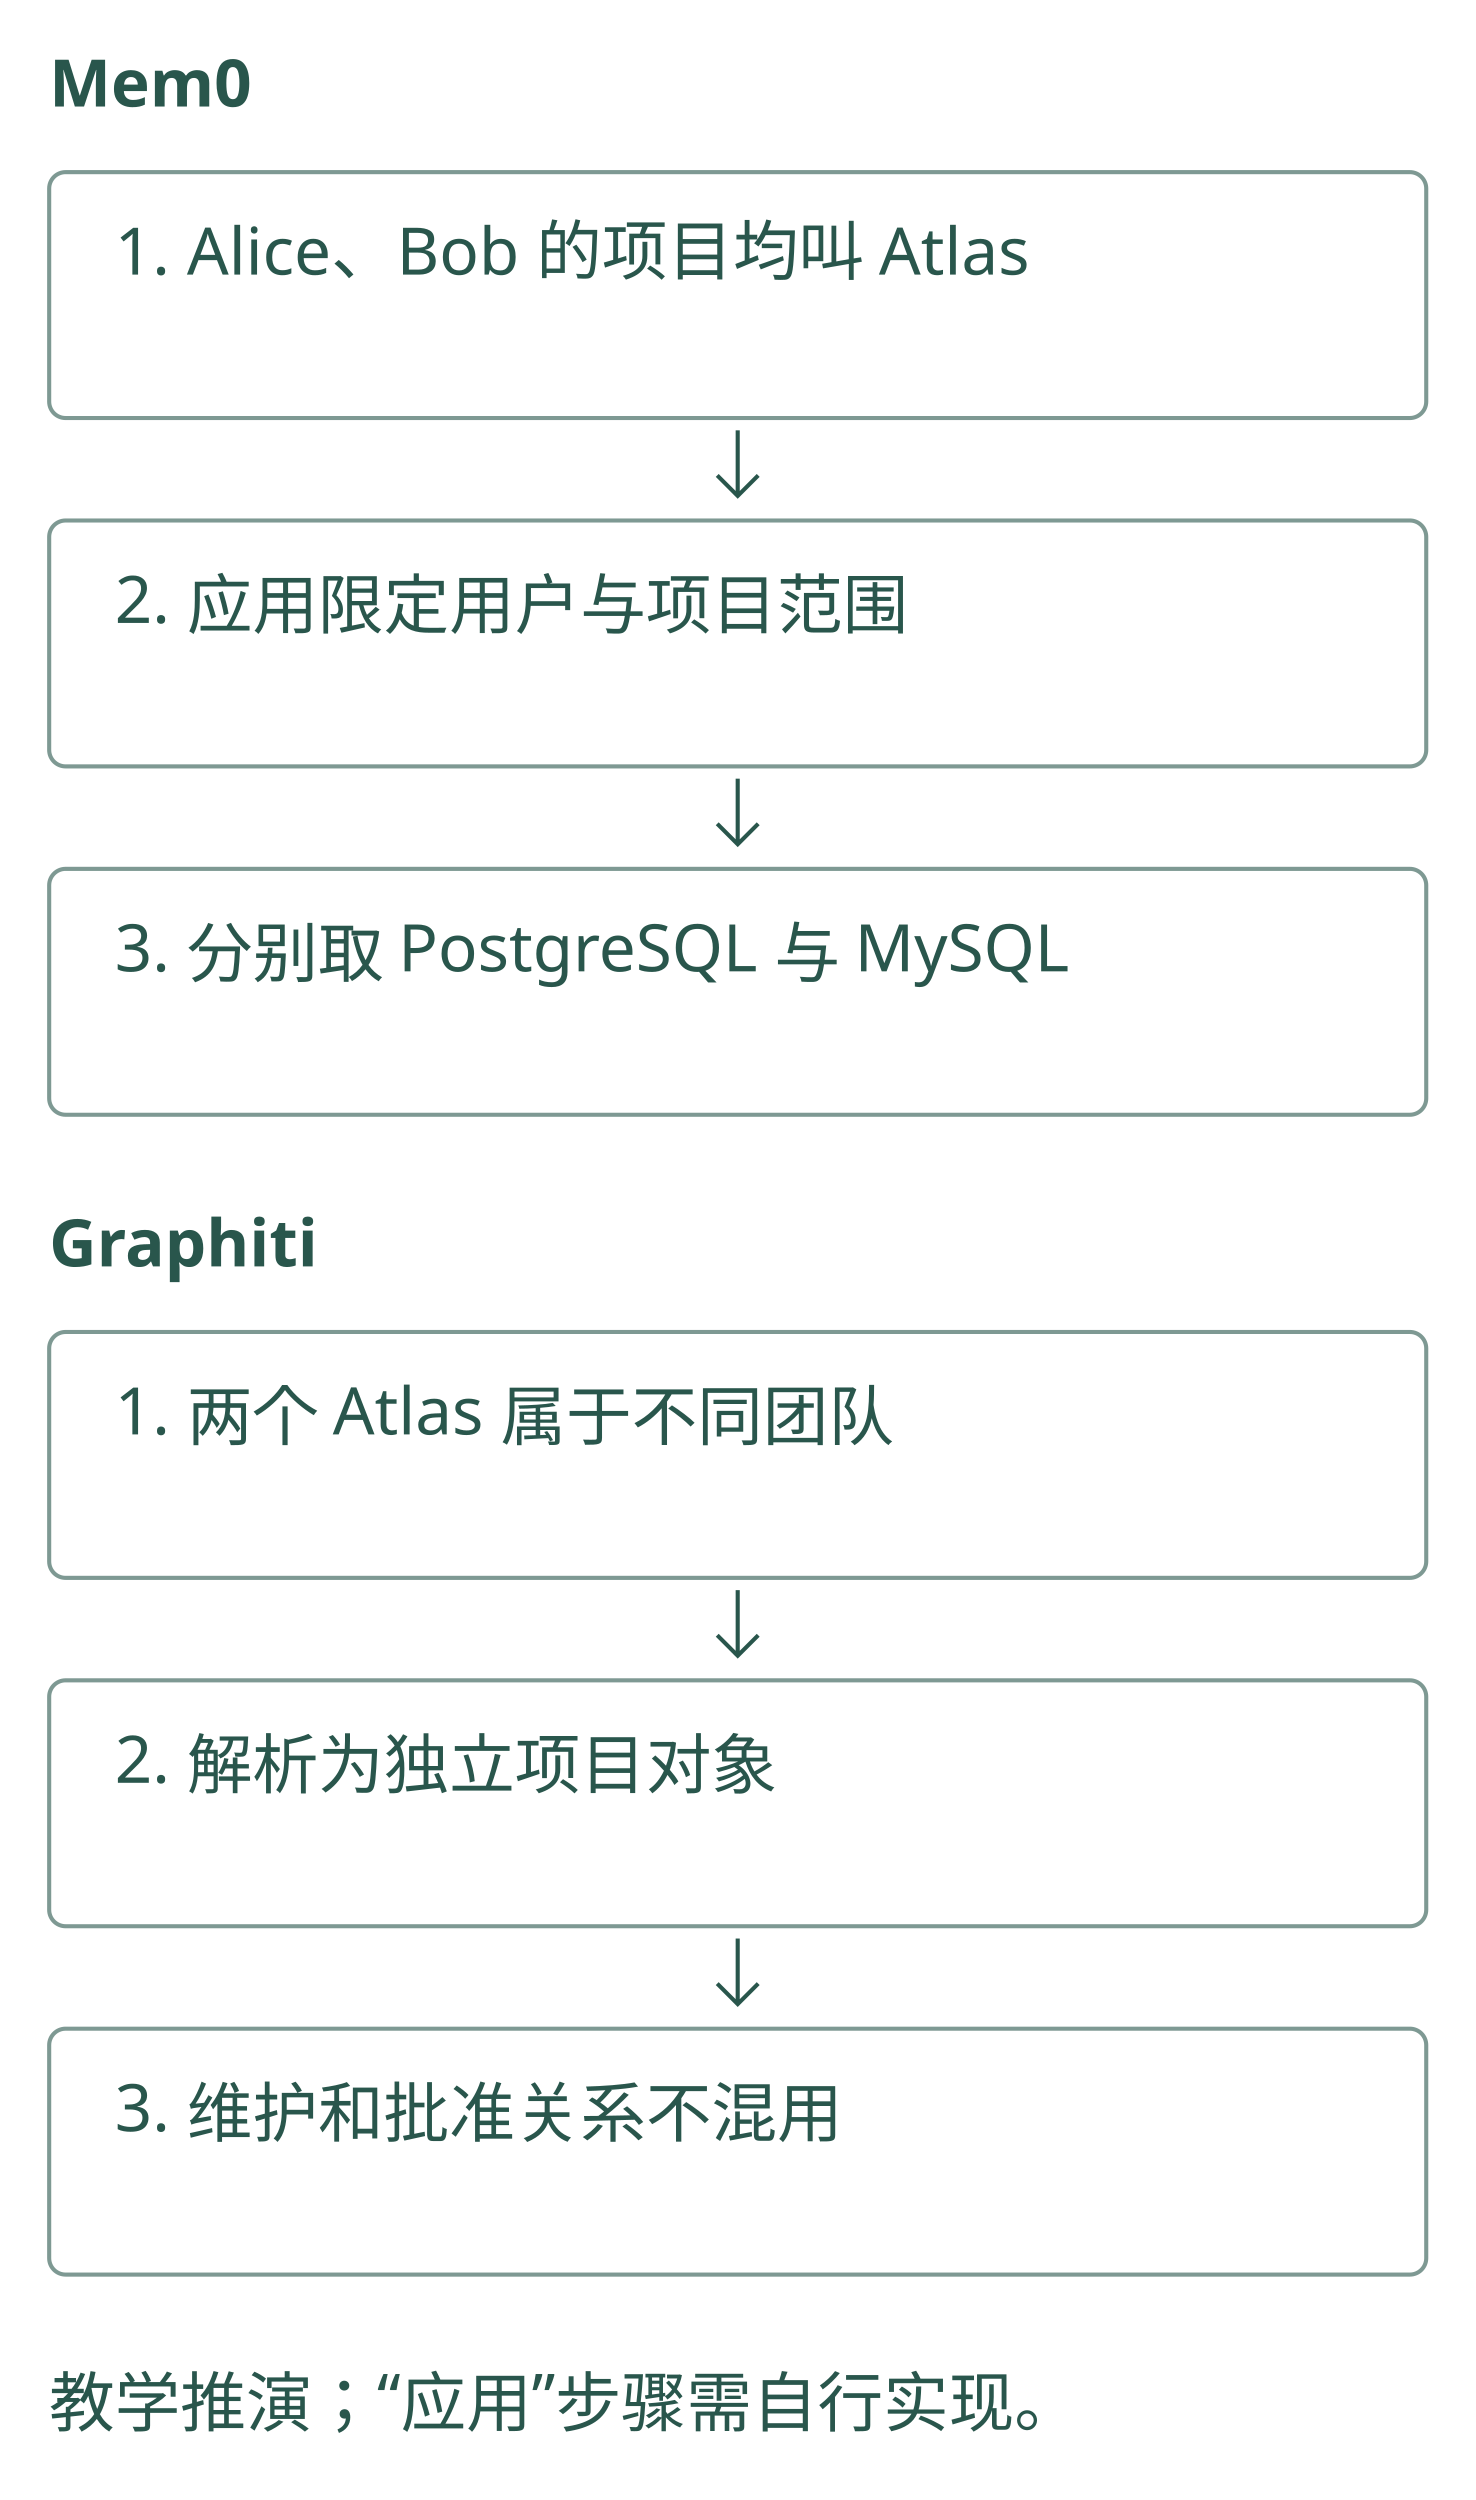
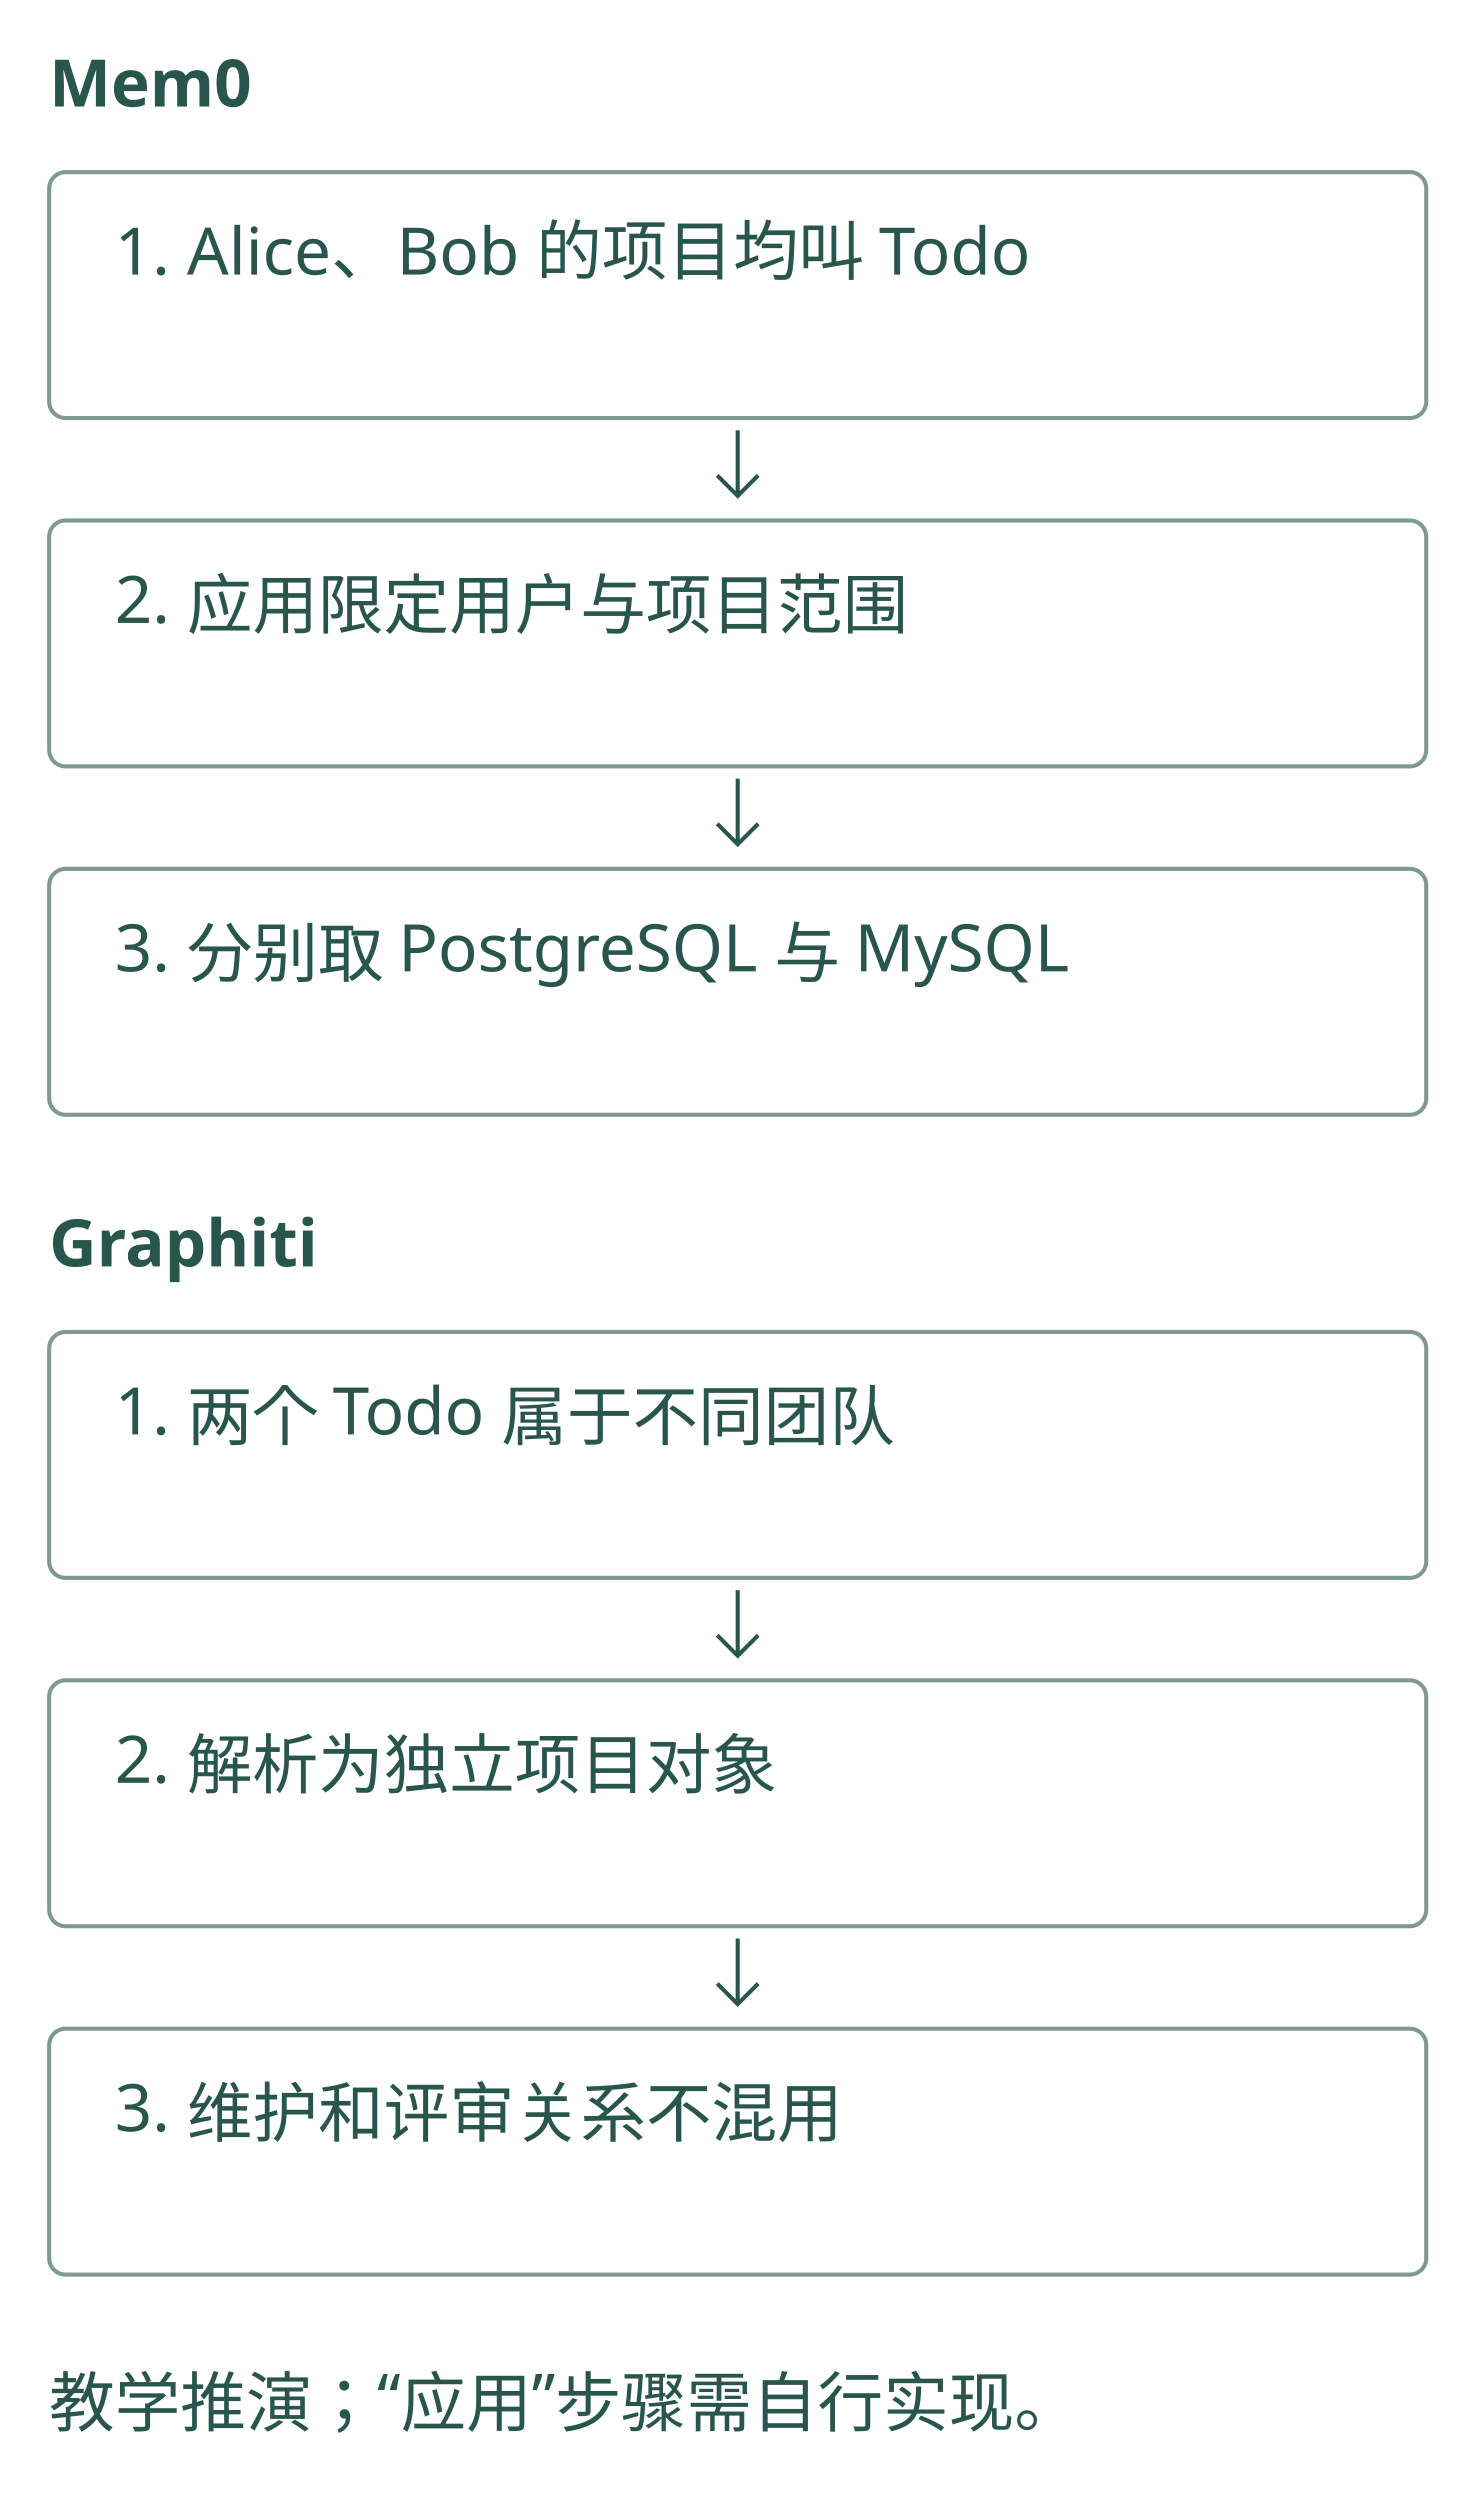
<svg xmlns="http://www.w3.org/2000/svg" viewBox="0 0 360 610" role="img" aria-labelledby="title desc">
  <style>svg{color:#29564c;font-family:system-ui,sans-serif}text{fill:currentColor;font-size:16px}rect{stroke-opacity:.6}@media(prefers-color-scheme:dark){svg{color:#87b7a8}}</style>
  <text x="12" y="26" font-weight="600">Mem0</text>
  <rect x="12" y="42" width="336" height="60" rx="4" fill="none" stroke="currentColor" />
-   <text x="28" y="67">1. Alice、Bob 的项目均叫 Atlas</text>
+   <text x="28" y="67">1. Alice、Bob 的项目均叫 Todo</text>
  <path d="M180 105v16m-5-5 5 5 5-5" fill="none" stroke="currentColor" />
  <rect x="12" y="127" width="336" height="60" rx="4" fill="none" stroke="currentColor" />
  <text x="28" y="152">2. 应用限定用户与项目范围</text>
  <path d="M180 190v16m-5-5 5 5 5-5" fill="none" stroke="currentColor" />
  <rect x="12" y="212" width="336" height="60" rx="4" fill="none" stroke="currentColor" />
  <text x="28" y="237">3. 分别取 PostgreSQL 与 MySQL</text>
  <text x="12" y="309" font-weight="600">Graphiti</text>
  <rect x="12" y="325" width="336" height="60" rx="4" fill="none" stroke="currentColor" />
-   <text x="28" y="350">1. 两个 Atlas 属于不同团队</text>
+   <text x="28" y="350">1. 两个 Todo 属于不同团队</text>
  <path d="M180 388v16m-5-5 5 5 5-5" fill="none" stroke="currentColor" />
  <rect x="12" y="410" width="336" height="60" rx="4" fill="none" stroke="currentColor" />
  <text x="28" y="435">2. 解析为独立项目对象</text>
  <path d="M180 473v16m-5-5 5 5 5-5" fill="none" stroke="currentColor" />
  <rect x="12" y="495" width="336" height="60" rx="4" fill="none" stroke="currentColor" />
-   <text x="28" y="520">3. 维护和批准关系不混用</text>
+   <text x="28" y="520">3. 维护和评审关系不混用</text>
  <text x="12" y="592" font-size="13">教学推演；“应用”步骤需自行实现。</text>
</svg>
